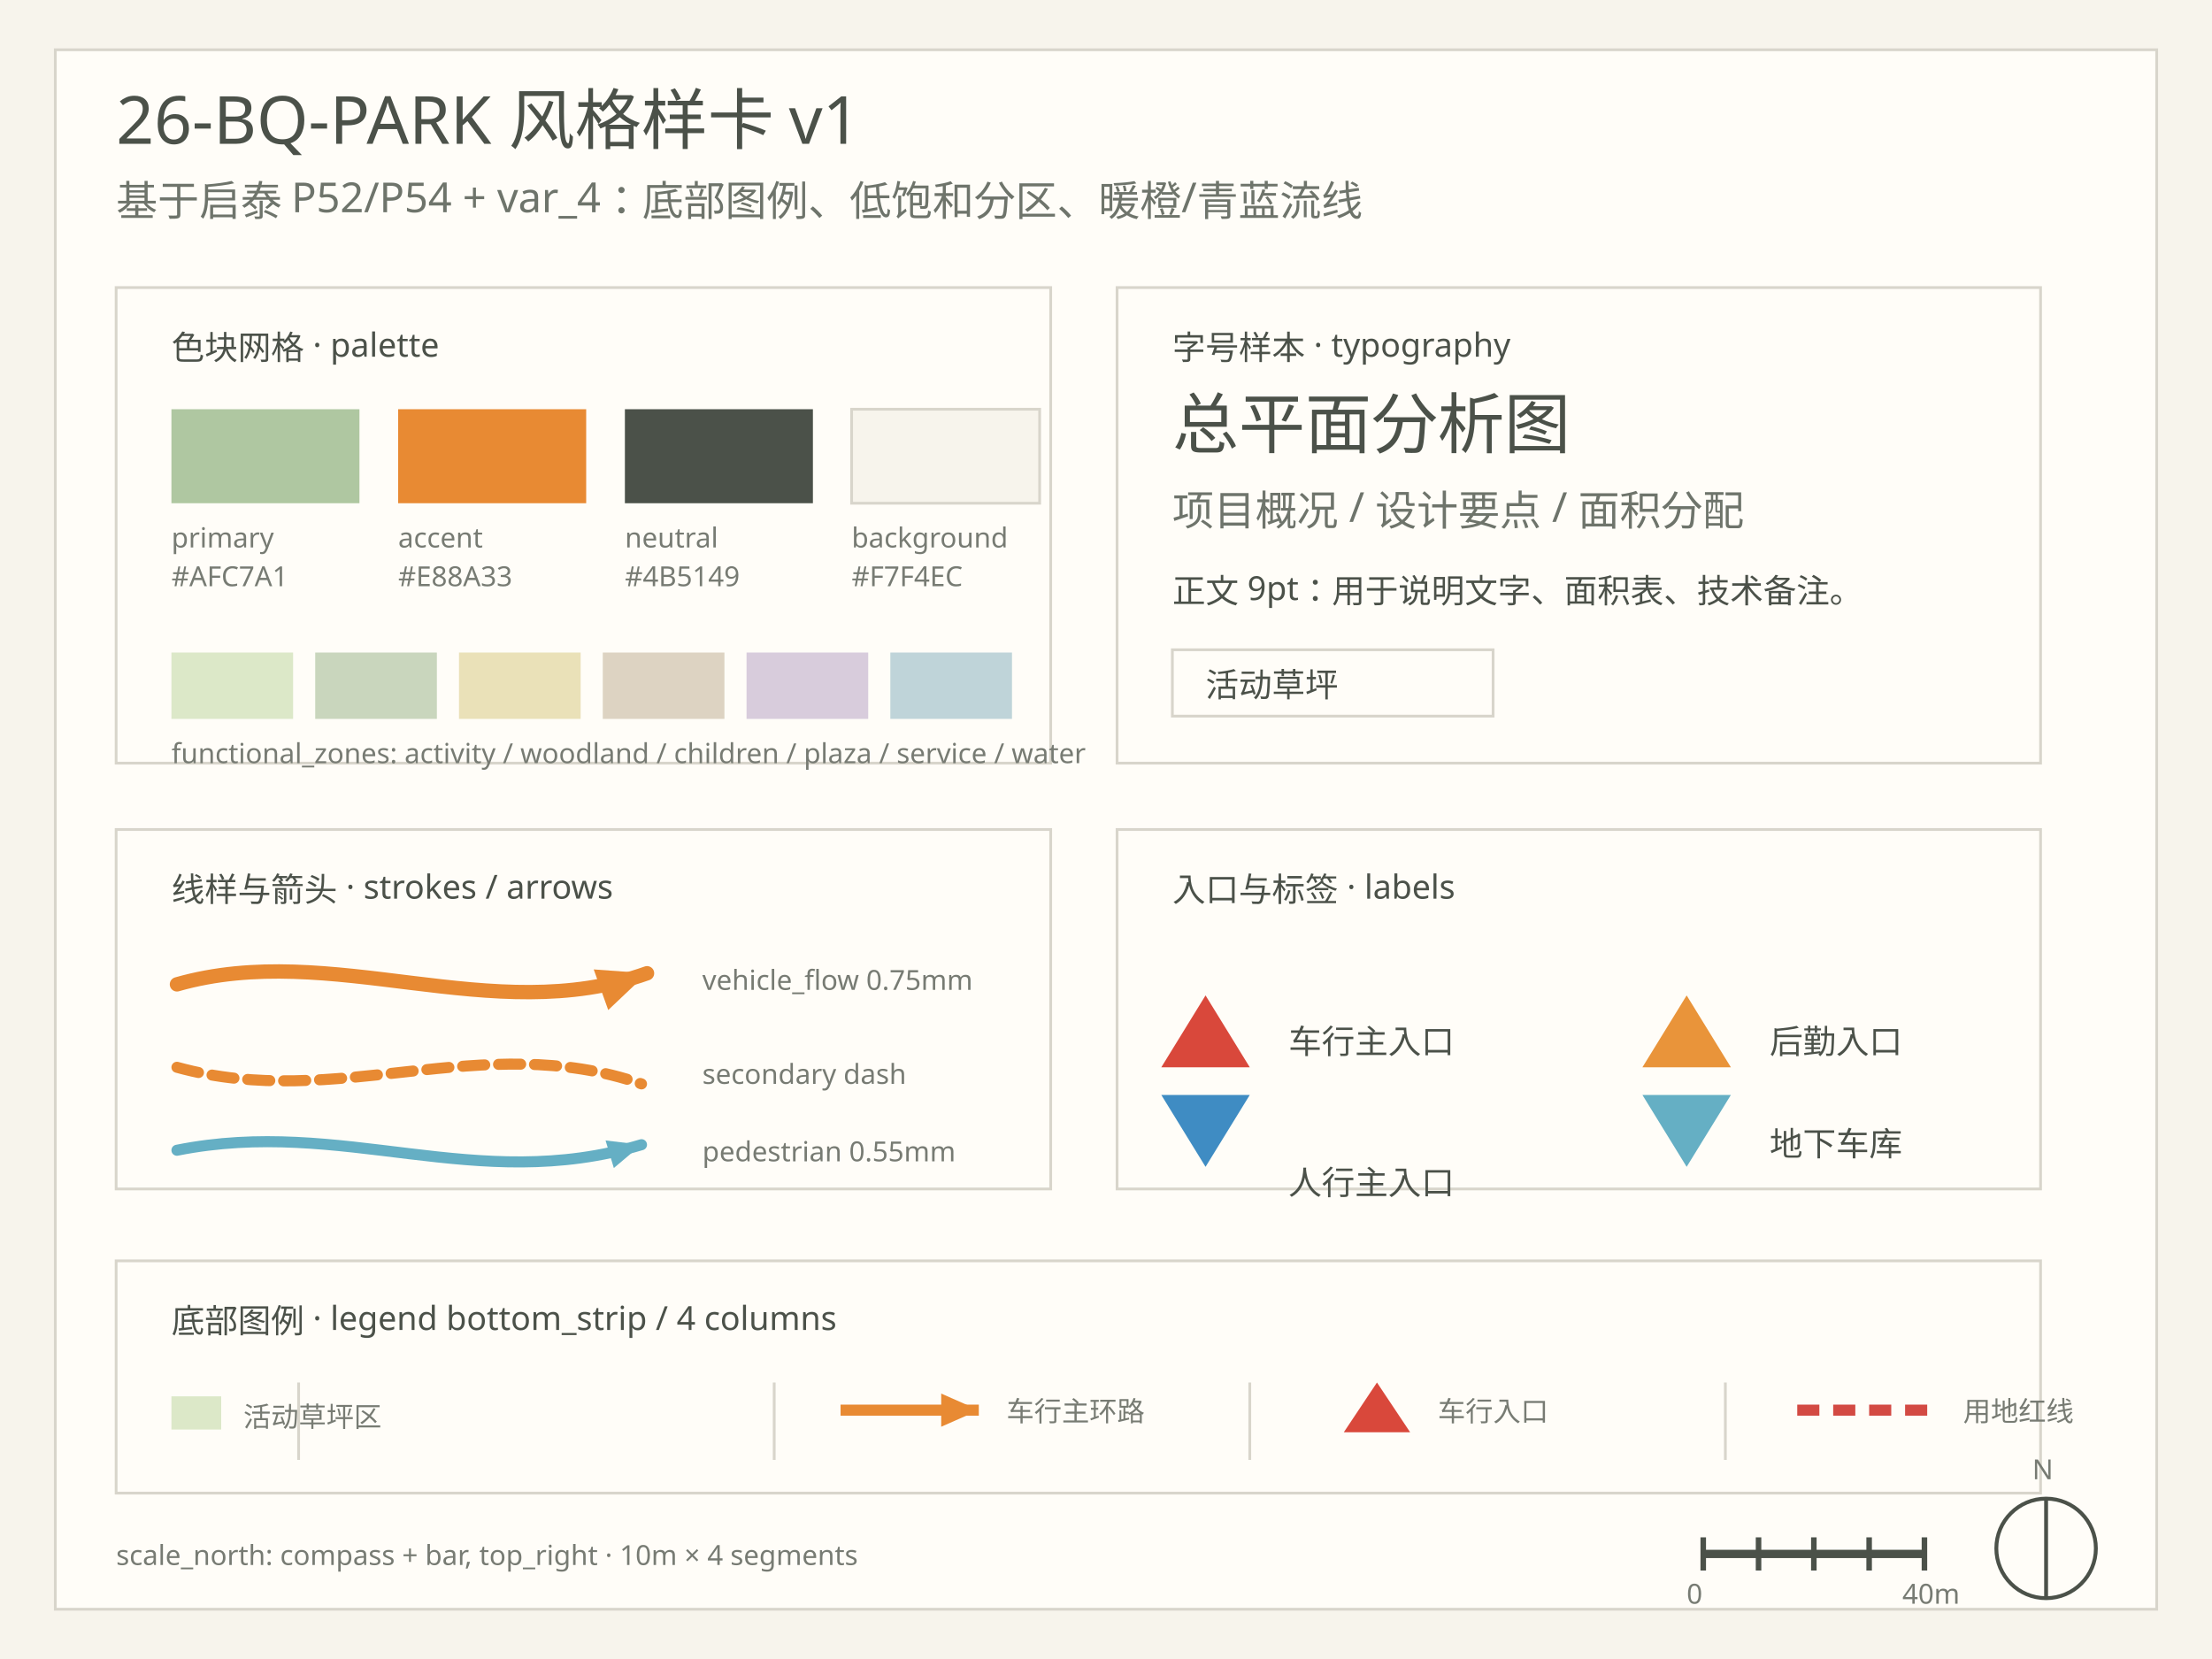
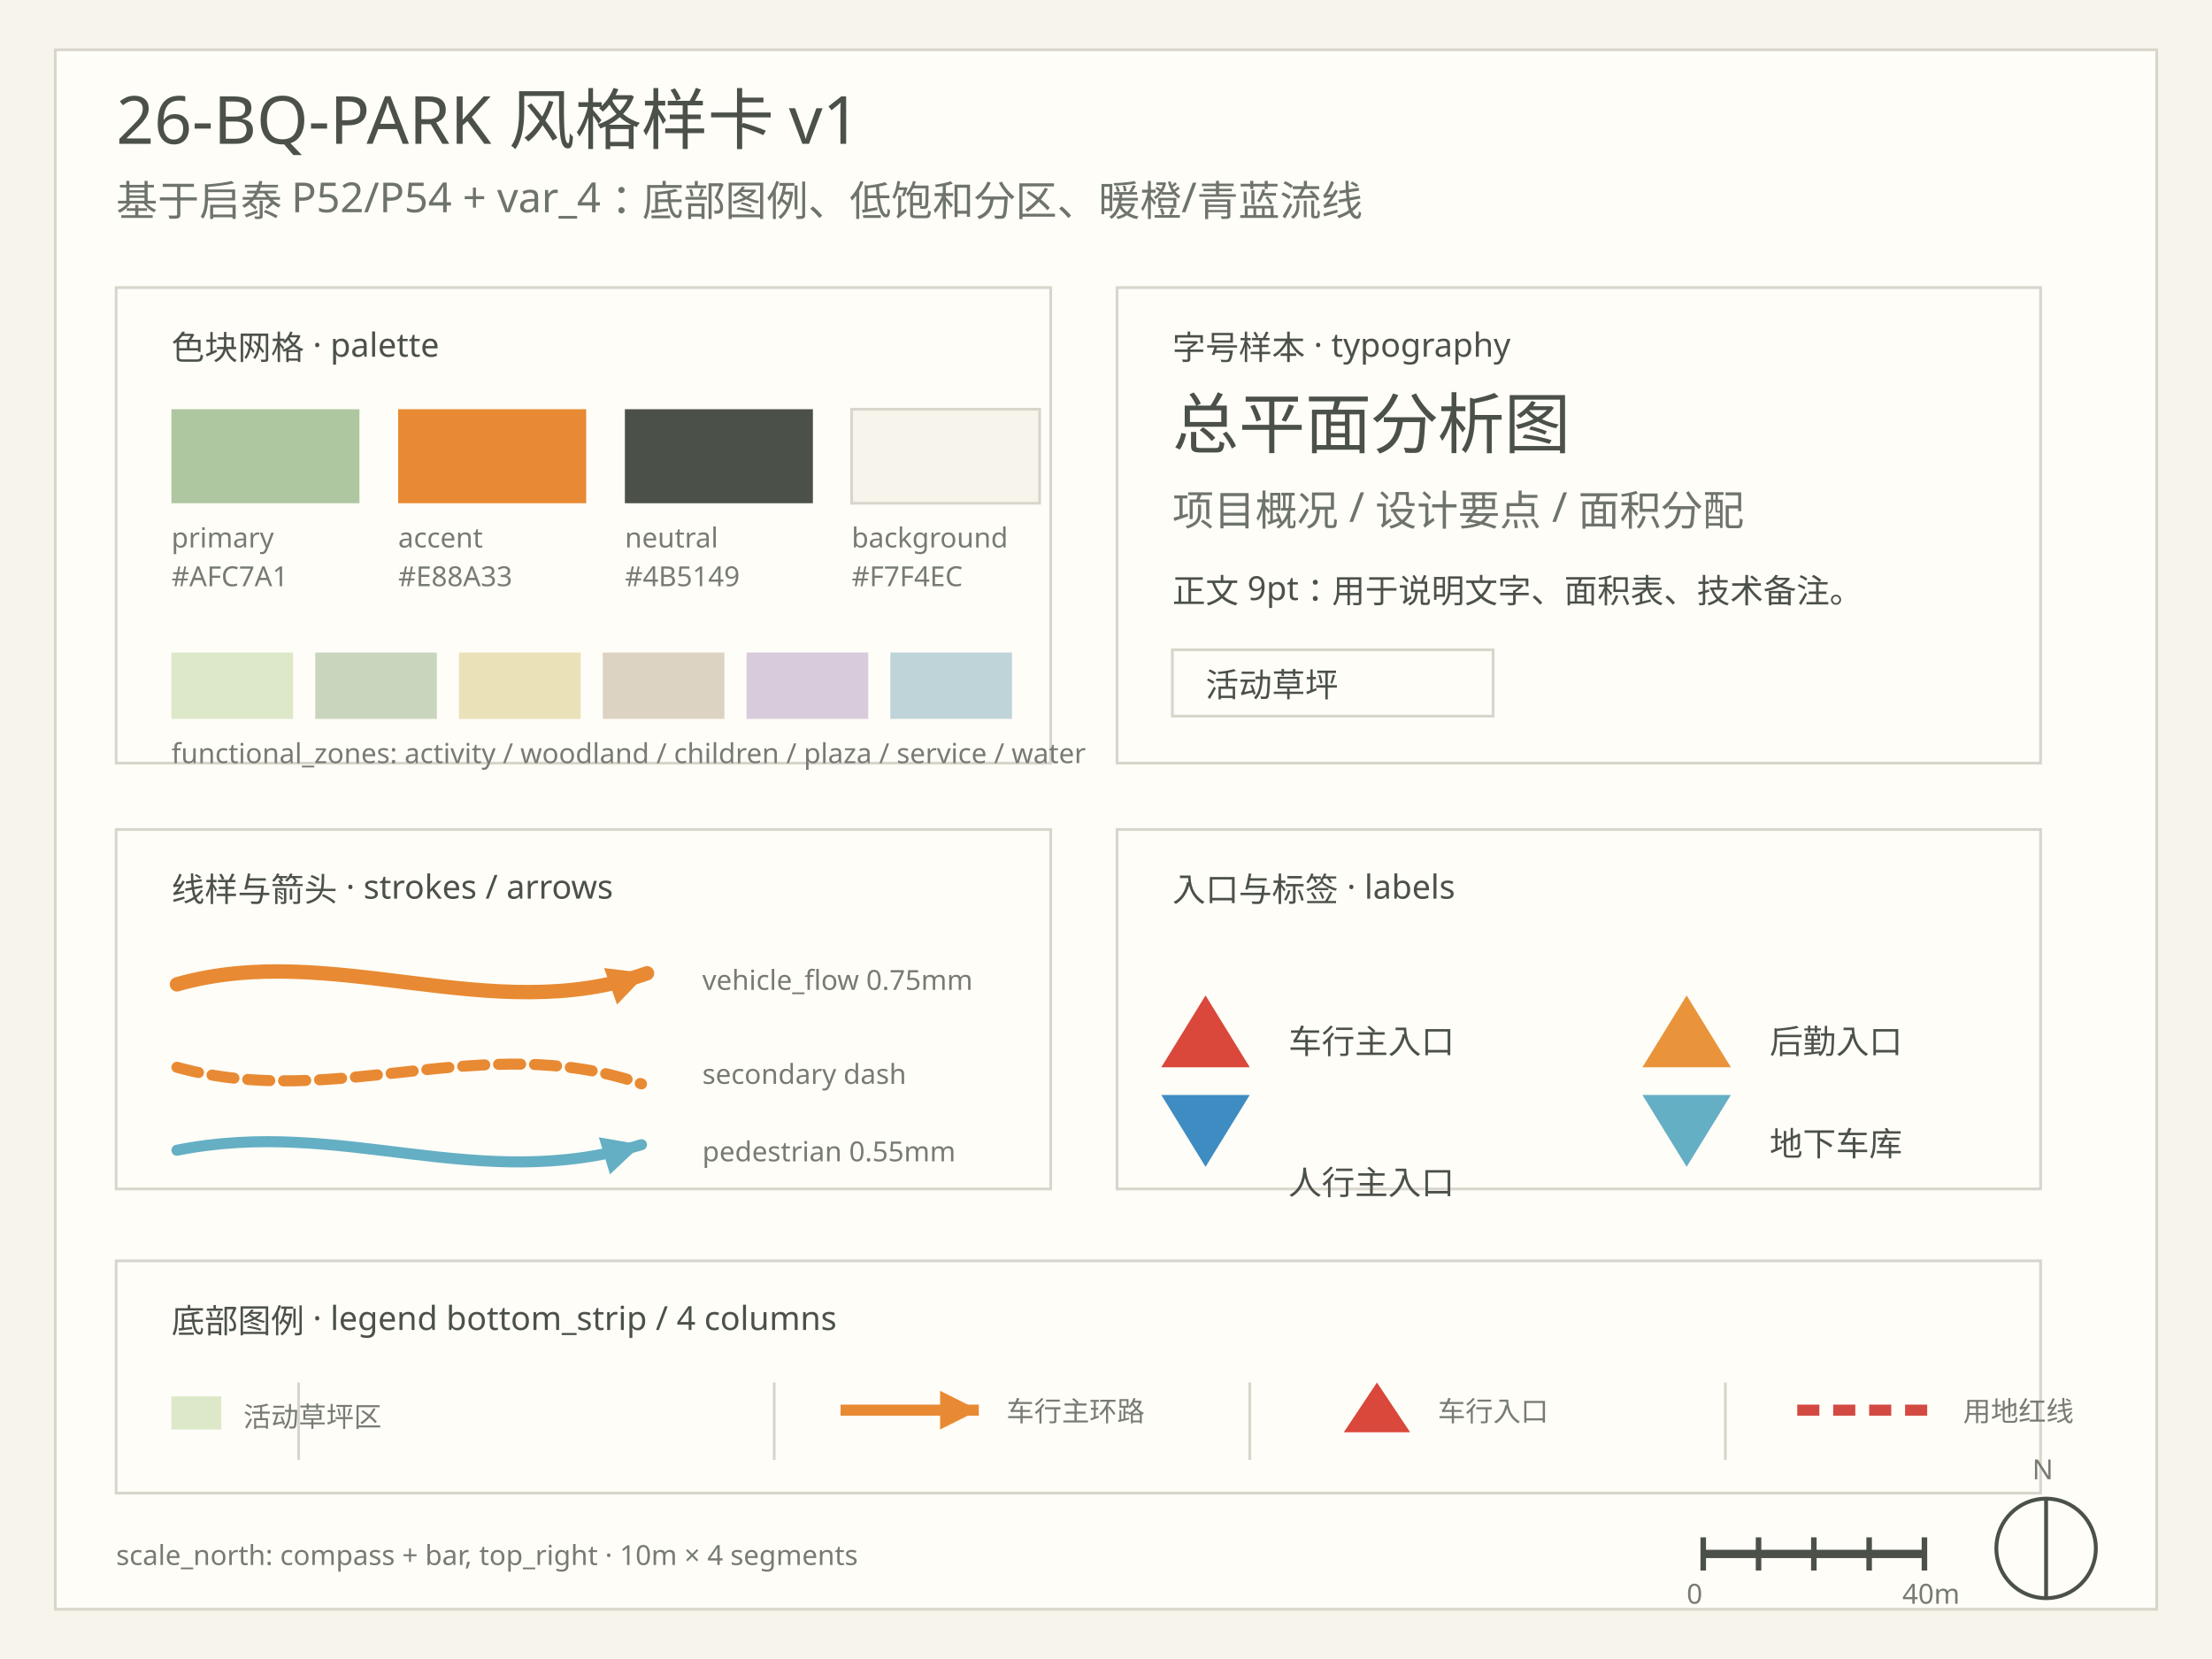
<svg xmlns="http://www.w3.org/2000/svg" width="800" height="600" viewBox="0 0 800 600">
  <defs>
-     <marker id="arrow-vehicle" markerWidth="3.8" markerHeight="3" refX="3.4" refY="1.5" orient="auto" markerUnits="strokeWidth" overflow="visible">
-       <path d="M0,0 L3.4,1.5 L0,3 Z" fill="#E88A33" />
+     <marker id="arrow-vehicle" viewBox="0 0 10 10" markerWidth="14" markerHeight="14" refX="10" refY="5" orient="auto" markerUnits="userSpaceOnUse">
+       <path d="M0,0 L10,5 L0,10 z" fill="#E88A33" />
    </marker>
-     <marker id="arrow-pedestrian" markerWidth="3.4" markerHeight="2.6" refX="3" refY="1.3" orient="auto" markerUnits="strokeWidth" overflow="visible">
-       <path d="M0,0 L3,1.3 L0,2.6 Z" fill="#65AFC4" />
+     <marker id="arrow-pedestrian" viewBox="0 0 10 10" markerWidth="14" markerHeight="14" refX="10" refY="5" orient="auto" markerUnits="userSpaceOnUse">
+       <path d="M0,0 L10,5 L0,10 z" fill="#65AFC4" />
    </marker>
    <style>
      text { font-family: "Source Han Sans CN", "PingFang SC", "Microsoft YaHei", sans-serif; fill: #4B5149; }
      .title { font-size: 24px; font-weight: 500; }
      .subtitle { font-size: 15px; font-weight: 400; fill: #6E746B; }
      .body { font-size: 12px; font-weight: 400; }
      .label { font-size: 12px; font-weight: 500; }
      .tiny { font-size: 10px; fill: #777B73; }
      .panel { fill: #FFFDF8; stroke: #D8D5CB; stroke-width: 1; }
      .divider { stroke: #D8D5CB; stroke-width: 1; }
    </style>
  </defs>
  <rect width="800" height="600" fill="#F7F4EC" />
  <rect x="20" y="18" width="760" height="564" fill="#FFFDF8" stroke="#D8D5CB" stroke-width="1" />
  <text x="42" y="52" class="title">26-BQ-PARK 风格样卡 v1</text>
  <text x="42" y="78" class="subtitle">基于启泰 P52/P54 + var_4：底部图例、低饱和分区、暖橙/青蓝流线</text>
  <g id="palette-section">
    <rect x="42" y="104" width="338" height="172" class="panel" />
    <text x="62" y="130" class="label">色块网格 · palette</text>
    <g transform="translate(62 148)">
      <rect width="68" height="34" fill="#AFC7A1" />
      <text x="0" y="50" class="tiny">primary</text>
      <text x="0" y="64" class="tiny">#AFC7A1</text>
      <rect x="82" width="68" height="34" fill="#E88A33" />
      <text x="82" y="50" class="tiny">accent</text>
      <text x="82" y="64" class="tiny">#E88A33</text>
      <rect x="164" width="68" height="34" fill="#4B5149" />
      <text x="164" y="50" class="tiny">neutral</text>
      <text x="164" y="64" class="tiny">#4B5149</text>
      <rect x="246" width="68" height="34" fill="#F7F4EC" stroke="#D8D5CB" />
      <text x="246" y="50" class="tiny">background</text>
      <text x="246" y="64" class="tiny">#F7F4EC</text>
      <rect y="88" width="44" height="24" fill="#DCE8C8" />
      <rect x="52" y="88" width="44" height="24" fill="#C9D6BD" />
      <rect x="104" y="88" width="44" height="24" fill="#EAE1B8" />
      <rect x="156" y="88" width="44" height="24" fill="#DDD3C2" />
      <rect x="208" y="88" width="44" height="24" fill="#D8CCDC" />
      <rect x="260" y="88" width="44" height="24" fill="#BFD4D9" />
      <text y="128" class="tiny">functional_zones: activity / woodland / children / plaza / service / water</text>
    </g>
  </g>
  <g id="typography-section">
    <rect x="404" y="104" width="334" height="172" class="panel" />
    <text x="424" y="130" class="label">字号样本 · typography</text>
    <text x="424" y="162" style="font-size:24px;font-weight:500">总平面分析图</text>
    <text x="424" y="190" style="font-size:15px;fill:#6E746B">项目概况 / 设计要点 / 面积分配</text>
    <text x="424" y="218" class="body">正文 9pt：用于说明文字、面积表、技术备注。</text>
    <rect x="424" y="235" width="116" height="24" fill="#FFFDF8" stroke="#D8D5CB" />
    <text x="436" y="252" class="label">活动草坪</text>
  </g>
  <g id="stroke-arrow-section">
    <rect x="42" y="300" width="338" height="130" class="panel" />
    <text x="62" y="326" class="label">线样与箭头 · strokes / arrows</text>
    <path d="M64 356 C120 340, 178 372, 234 352" fill="none" stroke="#E88A33" stroke-width="5.2" stroke-linecap="round" marker-end="url(#arrow-vehicle)" />
    <text x="254" y="358" class="tiny">vehicle_flow 0.75mm</text>
    <path d="M64 386 C122 402, 174 372, 232 392" fill="none" stroke="#E88A33" stroke-width="4.0" stroke-dasharray="8 5" stroke-linecap="round" />
    <text x="254" y="392" class="tiny">secondary dash</text>
    <path d="M64 416 C124 404, 172 432, 232 414" fill="none" stroke="#65AFC4" stroke-width="4.0" stroke-linecap="round" marker-end="url(#arrow-pedestrian)" />
    <text x="254" y="420" class="tiny">pedestrian 0.55mm</text>
  </g>
  <g id="label-entrance-section">
    <rect x="404" y="300" width="334" height="130" class="panel" />
    <text x="424" y="326" class="label">入口与标签 · labels</text>
    <path d="M436 360 L452 386 L420 386 Z" fill="#D9483B" />
    <text x="466" y="381" class="body">车行主入口</text>
    <path d="M436 410 L452 384 L420 384 Z" transform="translate(0 12)" fill="#3F8CC3" />
    <text x="466" y="432" class="body">人行主入口</text>
    <path d="M610 360 L626 386 L594 386 Z" fill="#E9943A" />
    <text x="640" y="381" class="body">后勤入口</text>
    <path d="M610 422 L626 396 L594 396 Z" fill="#65AFC4" />
    <text x="640" y="418" class="body">地下车库</text>
  </g>
  <g id="legend-section">
    <rect x="42" y="456" width="696" height="84" class="panel" />
    <text x="62" y="482" class="label">底部图例 · legend bottom_strip / 4 columns</text>
    <line x1="108" y1="500" x2="108" y2="528" class="divider" />
    <line x1="280" y1="500" x2="280" y2="528" class="divider" />
    <line x1="452" y1="500" x2="452" y2="528" class="divider" />
    <line x1="624" y1="500" x2="624" y2="528" class="divider" />
    <rect x="62" y="505" width="18" height="12" fill="#DCE8C8" />
    <text x="88" y="516" class="tiny">活动草坪区</text>
    <line x1="304" y1="510" x2="354" y2="510" stroke="#E88A33" stroke-width="4" marker-end="url(#arrow-vehicle)" />
    <text x="364" y="514" class="tiny">车行主环路</text>
    <path d="M486 518 L498 500 L510 518 Z" fill="#D9483B" />
    <text x="520" y="514" class="tiny">车行入口</text>
    <line x1="650" y1="510" x2="702" y2="510" stroke="#D34A43" stroke-width="4" stroke-dasharray="8 5" />
    <text x="710" y="514" class="tiny">用地红线</text>
  </g>
  <g id="scale-north-section">
    <text x="42" y="566" class="tiny">scale_north: compass + bar, top_right · 10m × 4 segments</text>
    <line x1="616" y1="562" x2="696" y2="562" stroke="#4B5149" stroke-width="3" />
    <line x1="616" y1="556" x2="616" y2="568" stroke="#4B5149" stroke-width="2" />
    <line x1="636" y1="556" x2="636" y2="568" stroke="#4B5149" stroke-width="2" />
    <line x1="656" y1="556" x2="656" y2="568" stroke="#4B5149" stroke-width="2" />
    <line x1="676" y1="556" x2="676" y2="568" stroke="#4B5149" stroke-width="2" />
    <line x1="696" y1="556" x2="696" y2="568" stroke="#4B5149" stroke-width="2" />
    <text x="610" y="580" class="tiny">0</text>
    <text x="688" y="580" class="tiny">40m</text>
    <circle cx="740" cy="560" r="18" fill="none" stroke="#4B5149" stroke-width="1.4" />
    <line x1="740" y1="542" x2="740" y2="578" stroke="#4B5149" stroke-width="1.4" />
    <text x="735" y="535" class="tiny">N</text>
  </g>
</svg>
